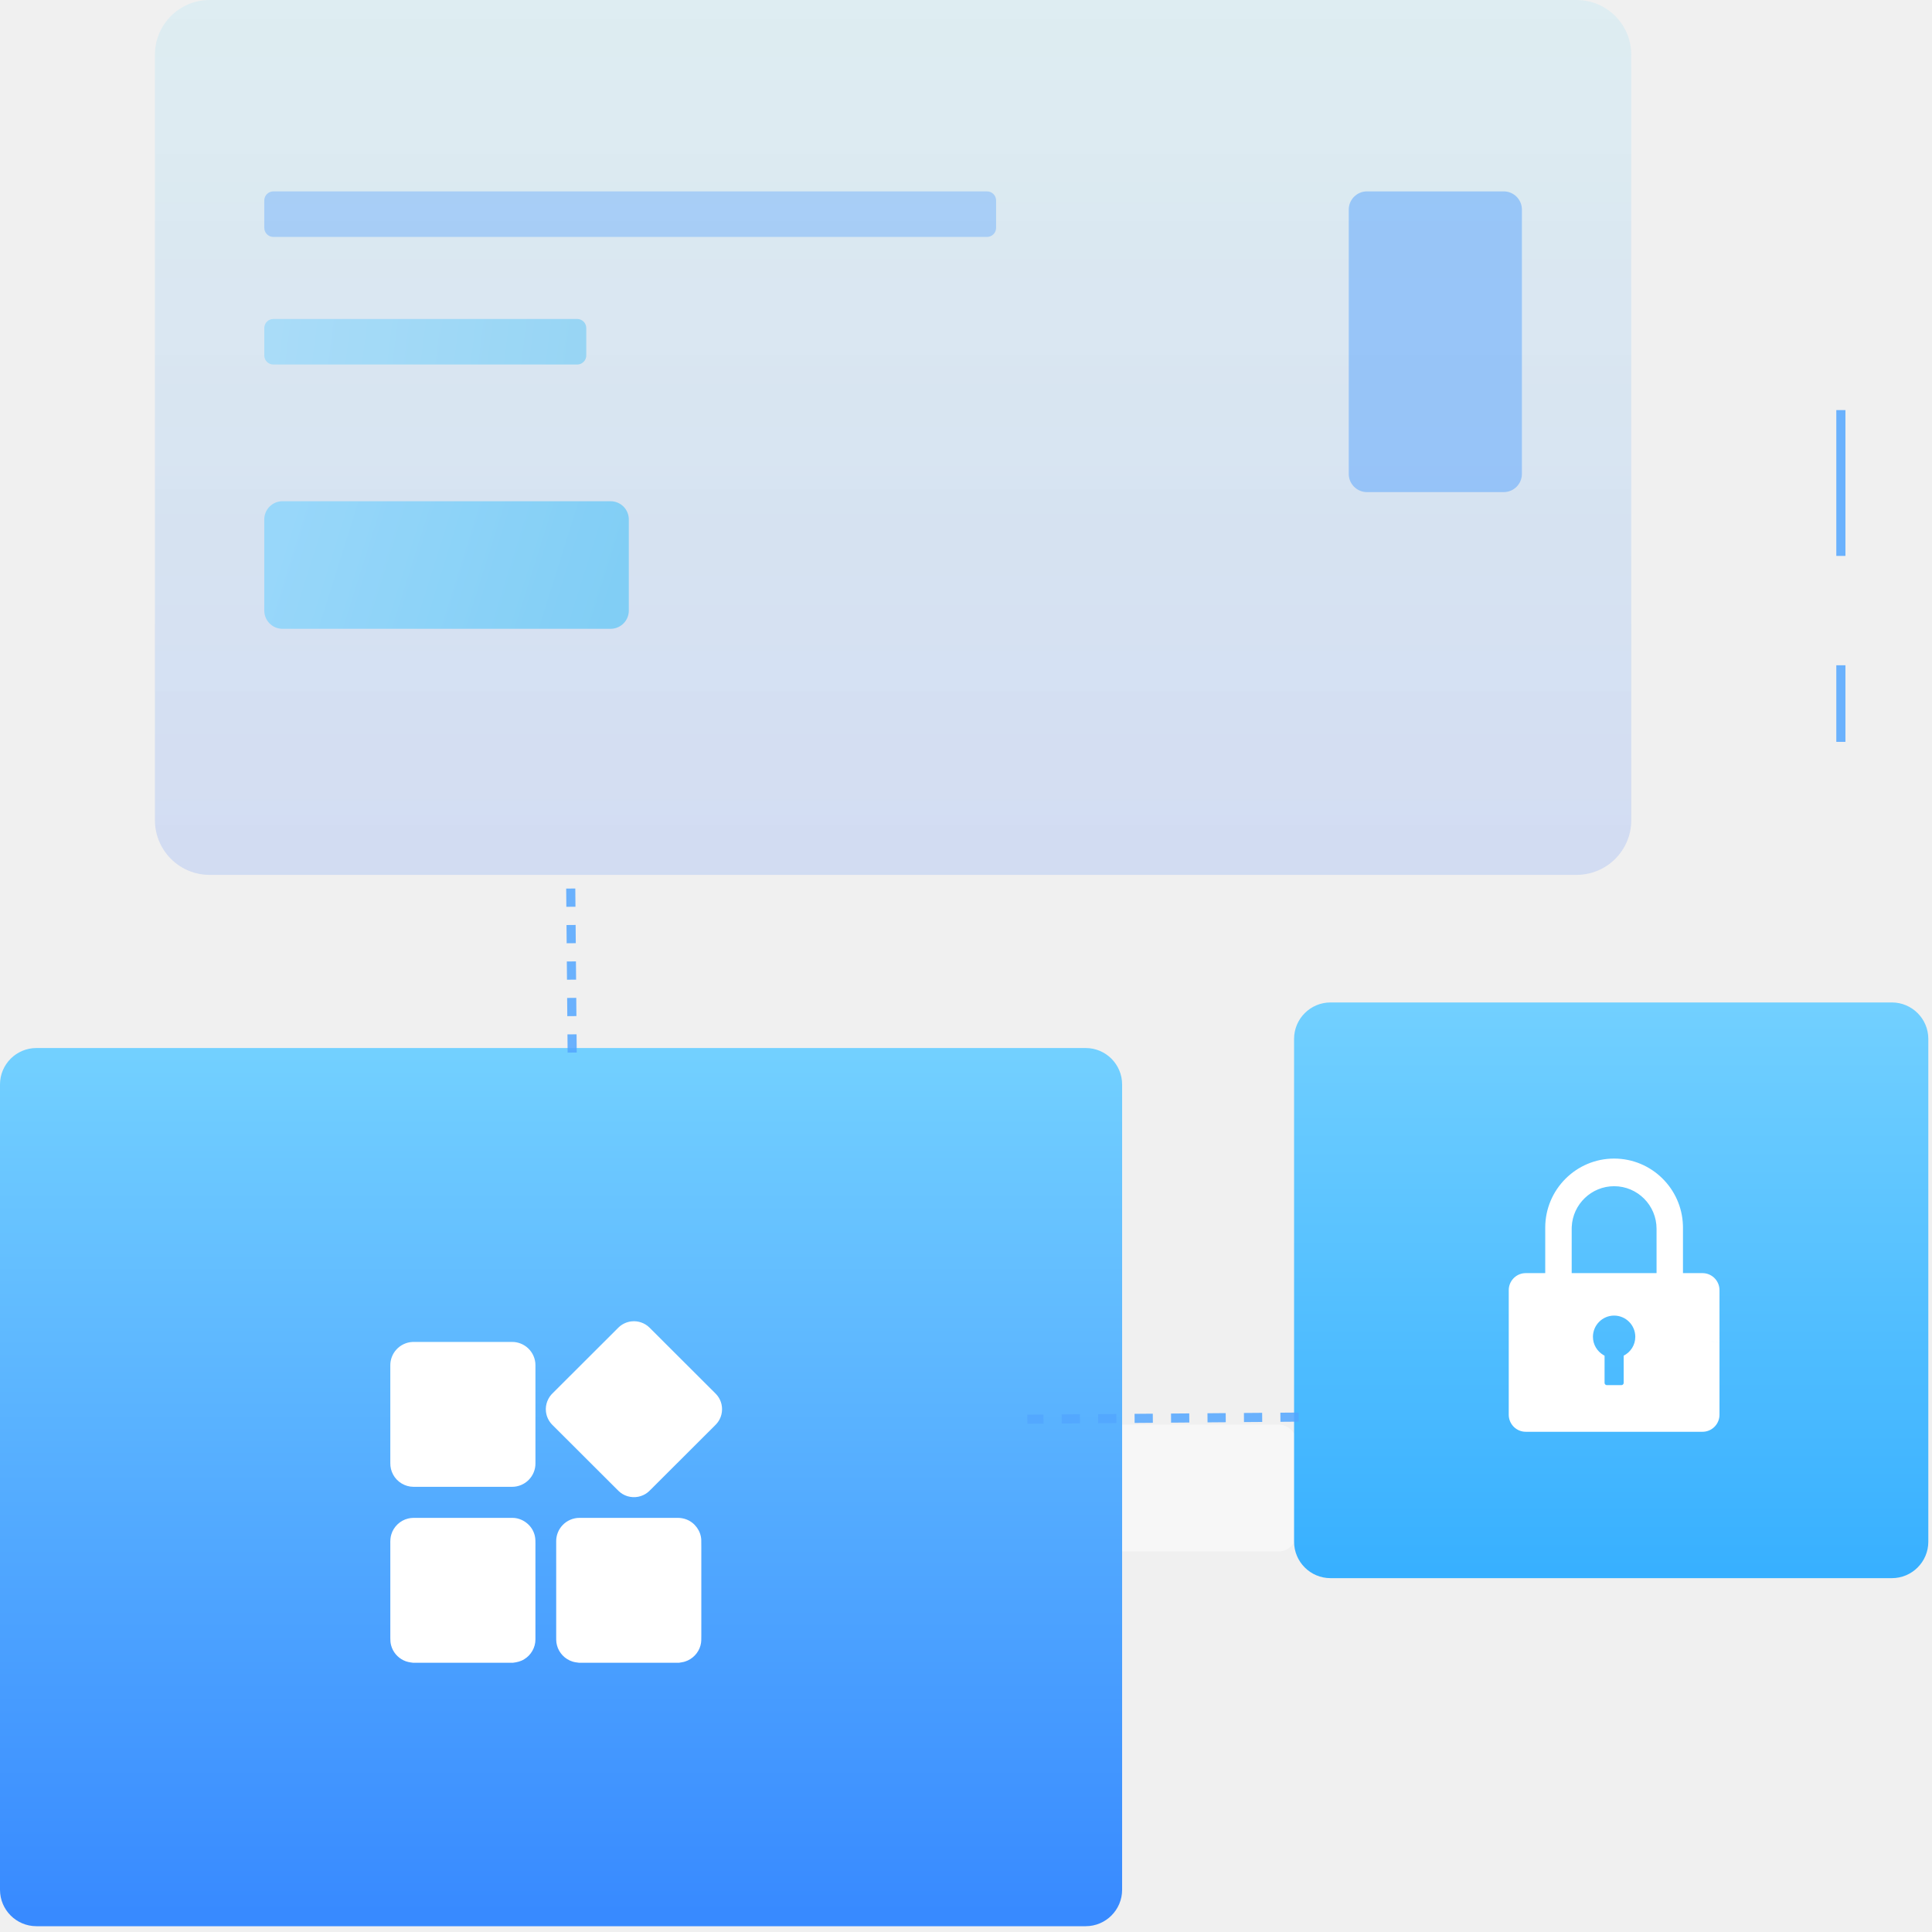
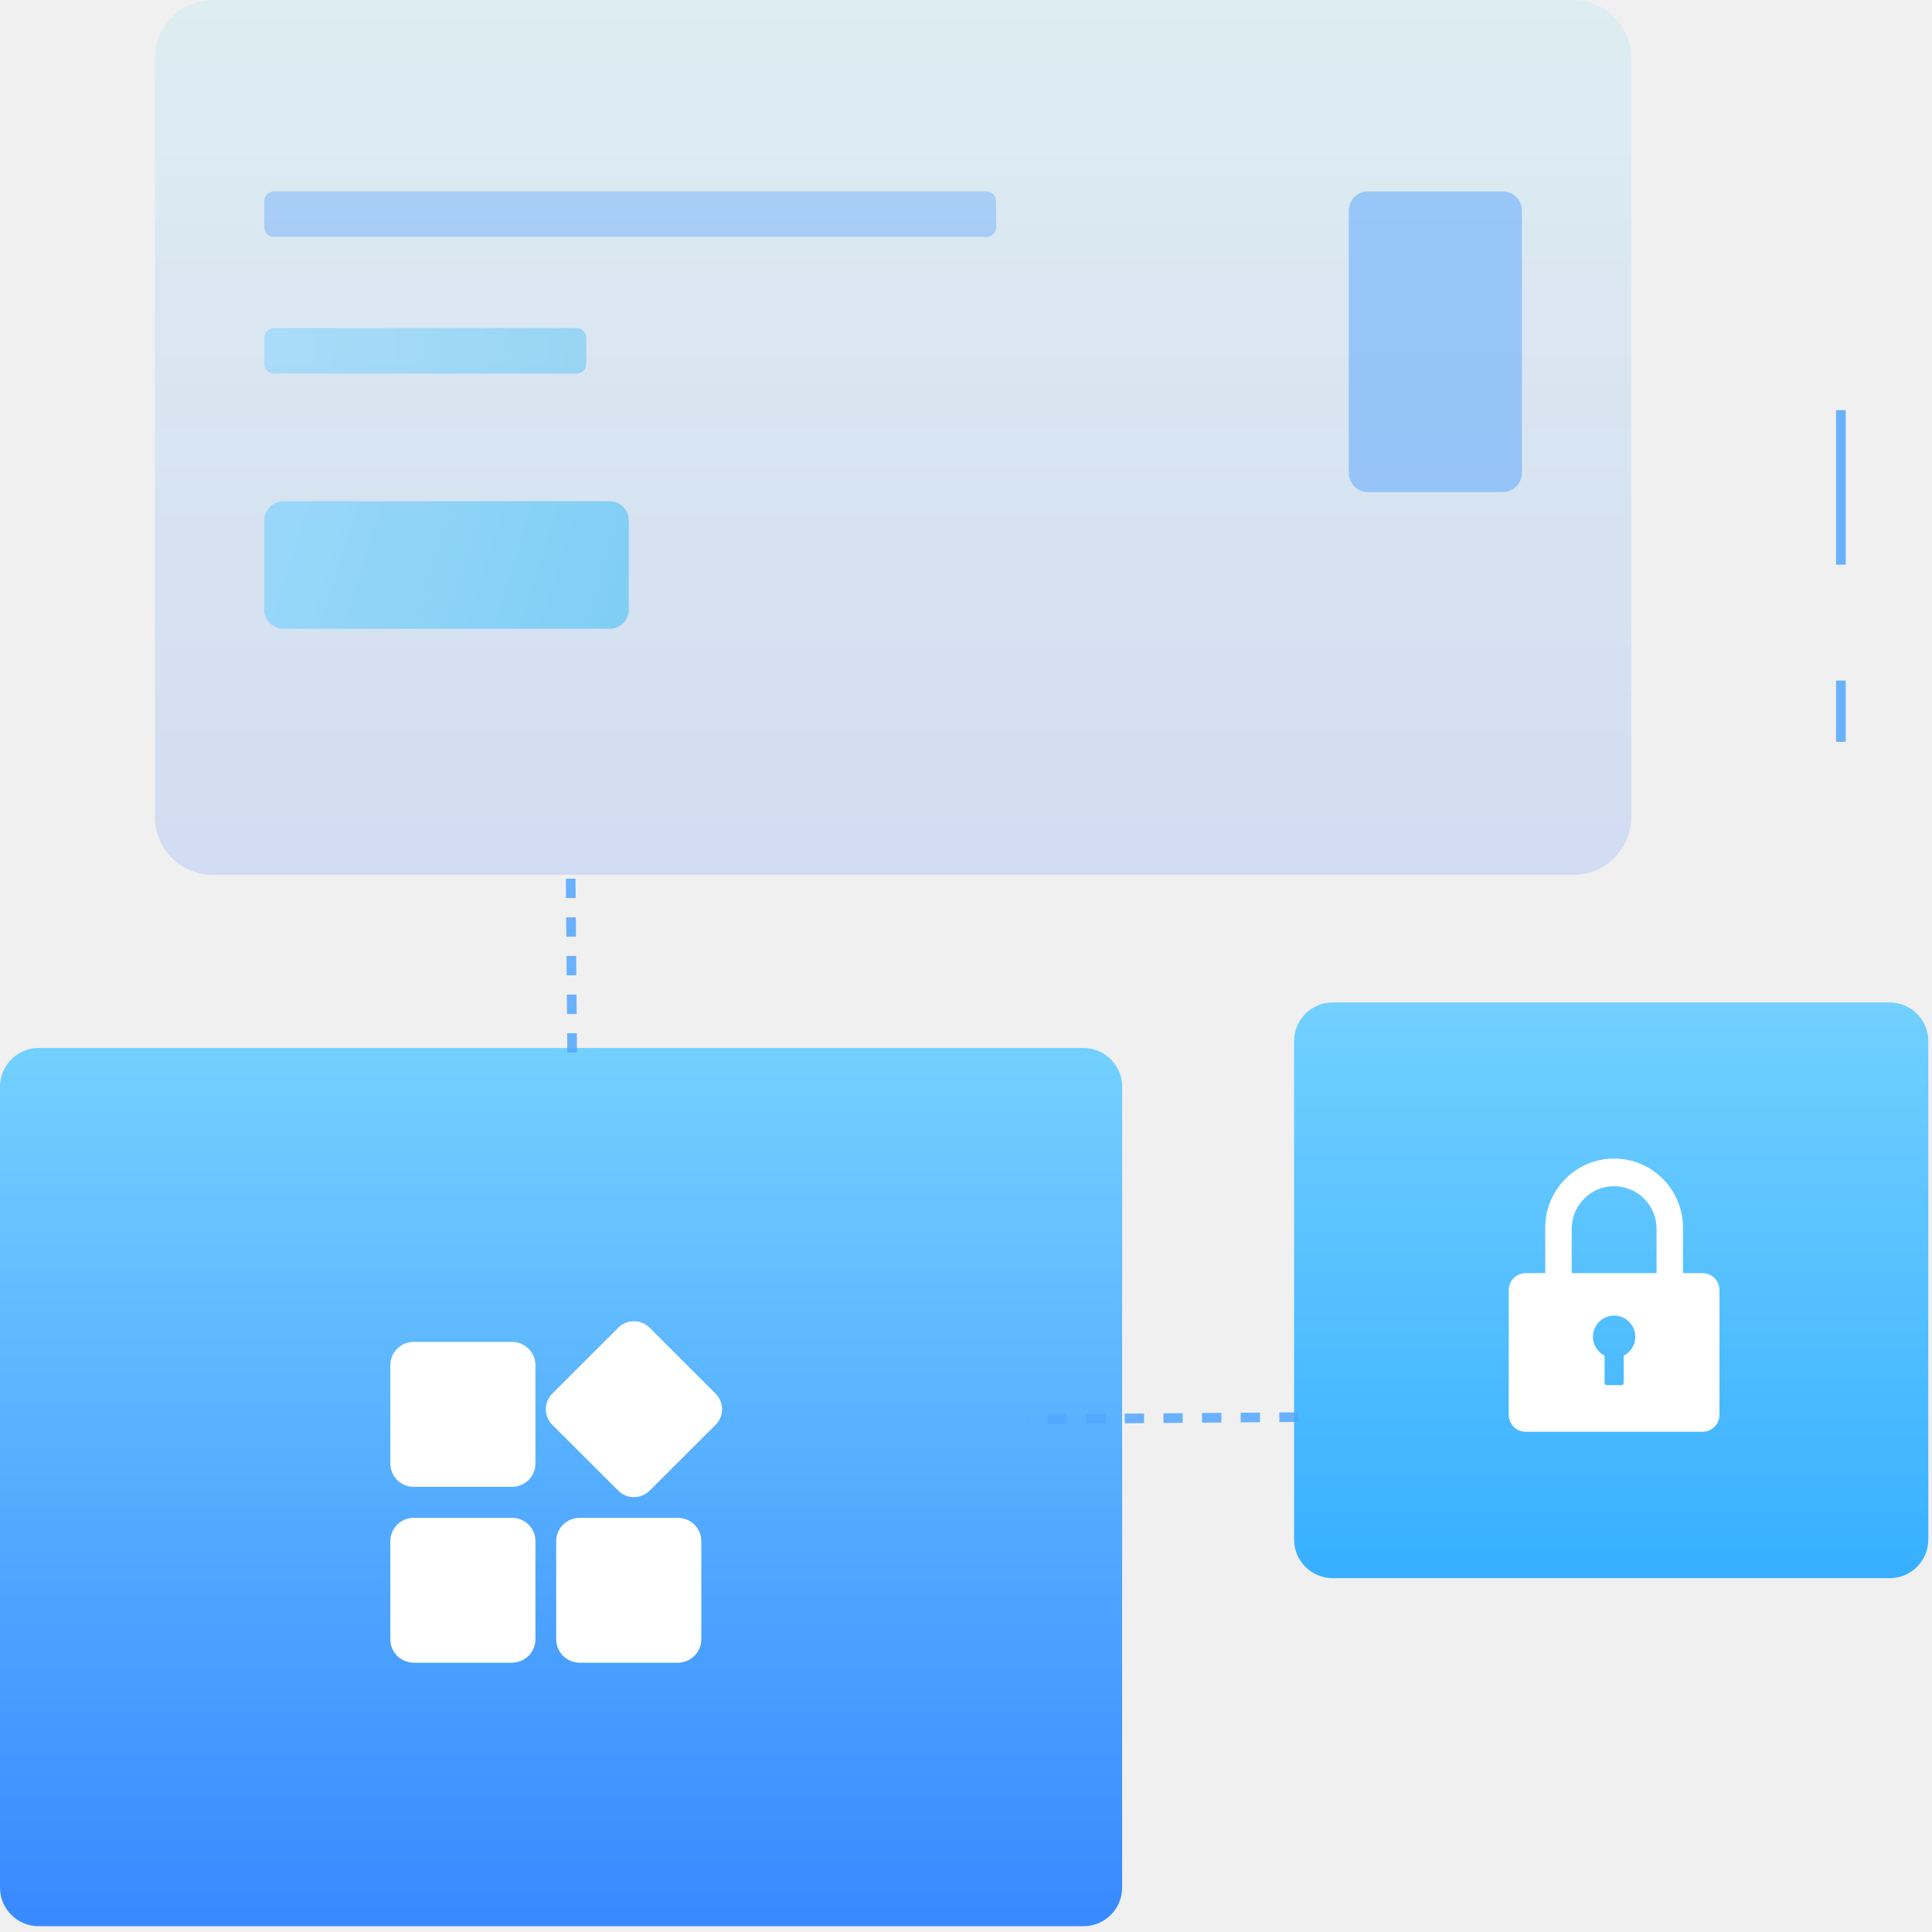
- <svg xmlns="http://www.w3.org/2000/svg" width="212px" height="212px" viewBox="0 0 212 212" version="1.1">
+ <svg xmlns="http://www.w3.org/2000/svg" width="200px" height="200px" viewBox="0 0 200 200" version="1.1">
  <defs>
    <linearGradient x1="50%" y1="0%" x2="50%" y2="100%" id="linearGradient-1">
      <stop stop-color="#77DCFD" stop-opacity="0.244" offset="0%" />
      <stop stop-color="#427AF9" stop-opacity="0.295" offset="100%" />
    </linearGradient>
    <linearGradient x1="4.112%" y1="48.999%" x2="97.209%" y2="50.669%" id="linearGradient-2">
      <stop stop-color="#72D0FF" offset="0%" />
      <stop stop-color="#4EC2F7" offset="100%" />
    </linearGradient>
    <linearGradient x1="4.112%" y1="43.875%" x2="97.209%" y2="54.095%" id="linearGradient-3">
      <stop stop-color="#72D0FF" offset="0%" />
      <stop stop-color="#4EC2F7" offset="100%" />
    </linearGradient>
    <linearGradient x1="50%" y1="0.422%" x2="50%" y2="98.899%" id="linearGradient-4">
      <stop stop-color="#72D0FF" offset="0%" />
      <stop stop-color="#388AFF" offset="99.947%" />
    </linearGradient>
    <linearGradient x1="50%" y1="0%" x2="50%" y2="98.82%" id="linearGradient-5">
      <stop stop-color="#72D0FF" offset="0%" />
      <stop stop-color="#38B0FF" offset="100%" />
    </linearGradient>
  </defs>
  <g id="产品" stroke="none" stroke-width="1" fill="none" fill-rule="evenodd">
-     <g id="基础服务-证书02✅" transform="translate(-370, -3944)">
-       <g id="编组-3" transform="translate(370, 3944)">
-         <rect id="矩形" fill="url(#linearGradient-1)" opacity="0.6" x="17" y="0" width="162" height="96" rx="6" />
-         <rect id="矩形备份" fill="#479CFF" opacity="0.349" x="29" y="21" width="80.303" height="5" rx="1" />
-         <rect id="矩形备份-2" fill="url(#linearGradient-2)" opacity="0.469" x="29" y="35" width="35.333" height="5" rx="1" />
-         <rect id="矩形" fill="url(#linearGradient-3)" opacity="0.618" x="29" y="55" width="40" height="14" rx="2" />
-         <rect id="矩形备份-7" fill-opacity="0.646" fill="#FFFFFF" fill-rule="nonzero" opacity="0.748" x="109.081" y="156.323" width="33.192" height="13.919" rx="2" />
-         <rect id="矩形" fill="url(#linearGradient-4)" x="2.55795385e-13" y="115" width="123.131" height="96.364" rx="4" />
-         <g id="产业应用系统" transform="translate(42.69697, 144.6162)" fill="#FFFFFF" fill-rule="nonzero">
-           <path d="M26.597,0.38 C27.313,0.295 28.059,0.552 28.569,1.06 C30.951,3.436 33.331,5.814 35.713,8.191 C35.944,8.41 36.15,8.66 36.288,8.949 C36.624,9.623 36.617,10.453 36.27,11.121 C36.139,11.38 35.955,11.61 35.746,11.81 C33.392,14.159 31.038,16.509 28.684,18.86 C28.458,19.098 28.194,19.306 27.893,19.443 C27.174,19.783 26.289,19.736 25.61,19.321 C25.302,19.142 25.066,18.872 24.815,18.626 C22.514,16.329 20.213,14.033 17.913,11.736 C17.519,11.346 17.265,10.818 17.21,10.267 C17.124,9.511 17.429,8.733 17.989,8.221 C20.377,5.838 22.764,3.454 25.152,1.071 C25.537,0.687 26.055,0.437 26.597,0.38 Z M2.551,2.639 C6.189,2.631 9.826,2.638 13.463,2.635 C14.125,2.623 14.785,2.882 15.261,3.339 C15.762,3.81 16.058,4.49 16.057,5.177 C16.059,8.771 16.058,12.366 16.058,15.96 C16.065,16.63 15.794,17.296 15.32,17.771 C14.849,18.253 14.18,18.534 13.505,18.533 C9.892,18.533 6.279,18.534 2.666,18.532 C1.754,18.533 0.871,17.999 0.443,17.196 C0.228,16.806 0.125,16.36 0.132,15.916 C0.132,12.351 0.131,8.785 0.132,5.219 C0.124,4.583 0.364,3.947 0.794,3.477 C1.239,2.981 1.885,2.671 2.551,2.639 Z M2.078,22.016 C2.451,21.917 2.839,21.944 3.22,21.941 C6.662,21.942 10.105,21.939 13.547,21.942 C14.592,21.947 15.58,22.665 15.912,23.651 C16.1,24.145 16.05,24.679 16.056,25.195 C16.056,28.559 16.057,31.923 16.056,35.287 C16.059,36.157 15.576,37.004 14.829,37.451 C14.461,37.686 14.029,37.788 13.6,37.838 L2.622,37.838 C2.272,37.799 1.917,37.738 1.599,37.58 C0.929,37.266 0.41,36.649 0.222,35.935 C0.147,35.668 0.129,35.39 0.133,35.114 C0.134,31.68 0.133,28.246 0.133,24.813 C0.127,24.457 0.134,24.094 0.244,23.753 C0.495,22.906 1.217,22.221 2.078,22.016 L2.078,22.016 Z M19.031,22.745 C19.504,22.238 20.191,21.94 20.885,21.941 C24.471,21.94 28.057,21.941 31.643,21.94 C31.98,21.937 32.32,21.993 32.634,22.117 C33.544,22.464 34.208,23.369 34.253,24.342 C34.267,24.98 34.255,25.619 34.259,26.258 L34.259,34.816 C34.259,35.19 34.275,35.571 34.17,35.935 C33.955,36.757 33.298,37.445 32.486,37.701 C32.27,37.777 32.04,37.796 31.817,37.838 L20.831,37.838 C20.592,37.805 20.35,37.783 20.12,37.706 C19.297,37.452 18.632,36.755 18.419,35.923 C18.305,35.521 18.34,35.1 18.335,34.688 C18.335,31.296 18.334,27.904 18.335,24.512 C18.328,23.863 18.582,23.216 19.031,22.745 L19.031,22.745 Z" id="形状" />
+     <g id="基础服务-证书02✅" transform="translate(-372, -4003)">
+       <g id="编组-30" transform="translate(372, 4003)">
+         <rect id="矩形" fill="#D8D8D8" opacity="0" x="0" y="0" width="200" height="200" />
+         <g id="编组-29">
+           <g id="编组-28" transform="translate(16.03774, 0)">
+             <rect id="矩形" fill="url(#linearGradient-1)" opacity="0.6" x="0" y="0" width="152.83" height="90.566" rx="6" />
+             <rect id="矩形备份" fill="#479CFF" opacity="0.349" x="11.321" y="19.811" width="75.758" height="4.717" rx="1" />
+             <rect id="矩形备份-2" fill="url(#linearGradient-2)" opacity="0.469" x="11.321" y="33.962" width="33.333" height="4.717" rx="1" />
+             <rect id="矩形" fill="url(#linearGradient-3)" opacity="0.618" x="11.321" y="51.887" width="37.736" height="13.208" rx="2" />
+             <rect id="矩形" fill="#479CFF" opacity="0.453" x="123.585" y="19.811" width="17.925" height="31.132" rx="2" />
+           </g>
+           <g id="编组-23" transform="translate(0, 108.4906)">
+             <rect id="矩形" fill="url(#linearGradient-4)" x="2.41316401e-13" y="-1.54174367e-13" width="116.162" height="90.909" rx="4" />
+             <g id="产业应用系统" transform="translate(40.28016, 27.93978)" fill="#FFFFFF" fill-rule="nonzero">
+               <path d="M25.091,0.358 C25.767,0.278 26.471,0.52 26.952,1 C29.199,3.242 31.445,5.485 33.691,7.727 C33.91,7.933 34.104,8.17 34.234,8.442 C34.551,9.078 34.545,9.861 34.217,10.491 C34.094,10.736 33.92,10.953 33.722,11.142 C31.502,13.358 29.281,15.575 27.061,17.792 C26.847,18.017 26.598,18.213 26.314,18.342 C25.636,18.664 24.801,18.619 24.161,18.227 C23.87,18.059 23.647,17.804 23.41,17.571 C21.24,15.405 19.069,13.238 16.899,11.071 C16.527,10.704 16.287,10.206 16.236,9.686 C16.155,8.973 16.442,8.239 16.971,7.756 C19.224,5.507 21.475,3.258 23.729,1.011 C24.092,0.648 24.58,0.412 25.091,0.358 Z M2.407,2.489 C5.838,2.482 9.27,2.489 12.701,2.486 C13.325,2.474 13.948,2.718 14.397,3.15 C14.87,3.594 15.149,4.236 15.148,4.884 C15.15,8.275 15.149,11.666 15.149,15.057 C15.155,15.689 14.9,16.317 14.453,16.765 C14.008,17.22 13.377,17.485 12.74,17.484 C9.332,17.484 5.924,17.485 2.515,17.483 C1.655,17.484 0.822,16.98 0.418,16.223 C0.215,15.855 0.118,15.434 0.124,15.015 C0.124,11.652 0.124,8.288 0.125,4.924 C0.117,4.323 0.343,3.724 0.75,3.28 C1.169,2.813 1.778,2.52 2.407,2.489 Z M1.961,20.77 C2.312,20.677 2.678,20.702 3.038,20.699 C6.285,20.7 9.533,20.697 12.78,20.7 C13.766,20.705 14.698,21.382 15.011,22.312 C15.189,22.778 15.142,23.282 15.147,23.769 C15.147,26.943 15.148,30.117 15.147,33.29 C15.15,34.11 14.694,34.91 13.99,35.331 C13.643,35.553 13.235,35.649 12.83,35.697 L2.474,35.697 C2.143,35.66 1.809,35.602 1.508,35.453 C0.876,35.157 0.387,34.575 0.209,33.901 C0.138,33.649 0.122,33.387 0.125,33.126 C0.126,29.887 0.125,26.647 0.125,23.408 C0.12,23.072 0.126,22.731 0.231,22.408 C0.467,21.61 1.149,20.963 1.961,20.77 L1.961,20.77 Z M17.953,21.457 C18.4,20.979 19.048,20.698 19.703,20.699 C23.086,20.698 26.469,20.699 29.852,20.698 C30.17,20.695 30.49,20.748 30.786,20.865 C31.646,21.193 32.272,22.046 32.314,22.964 C32.328,23.567 32.316,24.169 32.32,24.771 L32.32,32.845 C32.32,33.198 32.335,33.558 32.236,33.901 C32.033,34.677 31.413,35.325 30.648,35.567 C30.443,35.639 30.227,35.657 30.016,35.697 L19.652,35.697 C19.427,35.665 19.198,35.645 18.981,35.571 C18.205,35.332 17.578,34.674 17.376,33.89 C17.269,33.51 17.302,33.114 17.297,32.725 C17.297,29.525 17.296,26.325 17.297,23.125 C17.29,22.512 17.53,21.902 17.953,21.457 L17.953,21.457 Z" id="形状" />
+             </g>
+           </g>
+           <g id="编组-27" transform="translate(133.9623, 103.7736)">
+             <rect id="矩形" fill="url(#linearGradient-5)" x="-1.13954967e-13" y="6.70323336e-14" width="65.657" height="59.596" rx="4" />
+             <path d="M35.332,44.445 L23.983,44.444 C23.059,44.444 22.302,43.73 22.228,42.821 L22.222,42.676 L22.222,29.785 C22.222,28.858 22.934,28.099 23.839,28.025 L23.983,28.019 L26,28.019 L26,23.311 C26,19.368 29.199,16.162 33.131,16.162 C36.983,16.162 40.128,19.239 40.255,23.071 L40.259,23.311 L40.259,28.02 L42.277,28.019 C43.201,28.019 43.959,28.733 44.032,29.64 L44.038,29.785 L44.038,42.676 C44.038,43.604 43.329,44.364 42.424,44.438 L42.279,44.444 L35.332,44.444 L35.256,44.133 L35.256,44.133 C35.279,44.237 35.305,44.341 35.332,44.445 Z M33.13,32.415 C31.92,32.415 30.939,33.401 30.939,34.614 C30.939,35.414 31.368,36.104 32.003,36.489 L32.143,36.567 L32.143,39.381 C32.143,39.488 32.215,39.577 32.314,39.605 L32.375,39.613 L33.889,39.613 C33.995,39.612 34.084,39.54 34.112,39.443 L34.12,39.381 L34.12,36.566 C34.831,36.202 35.324,35.471 35.322,34.614 C35.322,33.401 34.34,32.415 33.13,32.415 Z M33.133,19.021 C30.783,19.021 28.855,20.885 28.744,23.215 L28.739,23.428 L28.739,28.02 L37.524,28.02 L37.524,23.428 C37.524,20.999 35.555,19.021 33.133,19.021 Z" id="形状结合" fill="#FFFFFF" fill-rule="nonzero" />
+           </g>
+           <line x1="134.434" y1="146.698" x2="106.351" y2="146.917" id="路径-17" stroke-opacity="0.851" stroke="#52A6FF" stroke-dasharray="2" />
+           <line x1="59.231" y1="108.962" x2="59.074" y2="90.909" id="路径-19" stroke-opacity="0.851" stroke="#52A6FF" stroke-dasharray="2" />
+           <line x1="190.566" y1="42.453" x2="190.566" y2="76.796" id="路径-18" stroke-opacity="0.851" stroke="#52A6FF" stroke-dasharray="16,12" />
        </g>
-         <rect id="矩形" fill="url(#linearGradient-5)" x="142" y="110" width="69.596" height="63.172" rx="4" />
-         <path d="M167.422,157.11 C166.441,157.11 165.636,156.35 165.561,155.383 L165.556,155.236 L165.556,141.572 C165.556,140.587 166.314,139.781 167.276,139.706 L167.422,139.701 L169.56,139.701 L169.56,134.71 C169.56,130.53 172.951,127.131 177.119,127.131 C181.205,127.131 184.541,130.398 184.67,134.465 L184.674,134.71 L184.674,139.701 L186.814,139.701 C187.796,139.701 188.601,140.46 188.675,141.426 L188.681,141.572 L188.682,147.331 C188.474,147.288 188.263,147.253 188.049,147.226 L187.726,147.193 C188.05,147.22 188.369,147.266 188.681,147.331 L188.681,155.236 C188.681,156.223 187.924,157.03 186.962,157.105 L186.816,157.11 L167.422,157.11 Z M177.117,144.36 C175.836,144.36 174.795,145.405 174.795,146.691 C174.795,147.538 175.25,148.27 175.924,148.678 L176.071,148.761 L176.071,151.744 C176.072,151.86 176.153,151.957 176.261,151.983 L176.318,151.99 L177.922,151.99 C178.035,151.989 178.13,151.913 178.158,151.809 L178.167,151.744 L178.167,148.76 C178.921,148.374 179.443,147.599 179.442,146.69 C179.442,145.405 178.401,144.36 177.117,144.36 Z M177.121,130.163 C174.625,130.163 172.58,132.144 172.468,134.62 L172.463,134.834 L172.463,139.701 L181.775,139.701 L181.775,134.834 C181.775,132.259 179.688,130.163 177.121,130.163 Z" id="形状结合" fill="#FFFFFF" fill-rule="nonzero" />
-         <g id="锁" transform="translate(36.27273, 79.23232)" fill="#000000" fill-rule="nonzero" opacity="0">
-           <rect id="矩形" x="0" y="0" width="17.131" height="17.131" />
-         </g>
-         <line x1="142.5" y1="155.5" x2="112.732" y2="155.732" id="路径-17" stroke-opacity="0.851" stroke="#52A6FF" stroke-dasharray="2" />
-         <line x1="62.785" y1="115.5" x2="62.619" y2="96.364" id="路径-19" stroke-opacity="0.851" stroke="#52A6FF" stroke-dasharray="2" />
-         <rect id="矩形" fill="#479CFF" opacity="0.453" x="148" y="21" width="19" height="33" rx="2" />
-         <line x1="202" y1="45" x2="202" y2="81.404" id="路径-18" stroke-opacity="0.851" stroke="#52A6FF" stroke-dasharray="16,12" />
      </g>
    </g>
  </g>
</svg>
